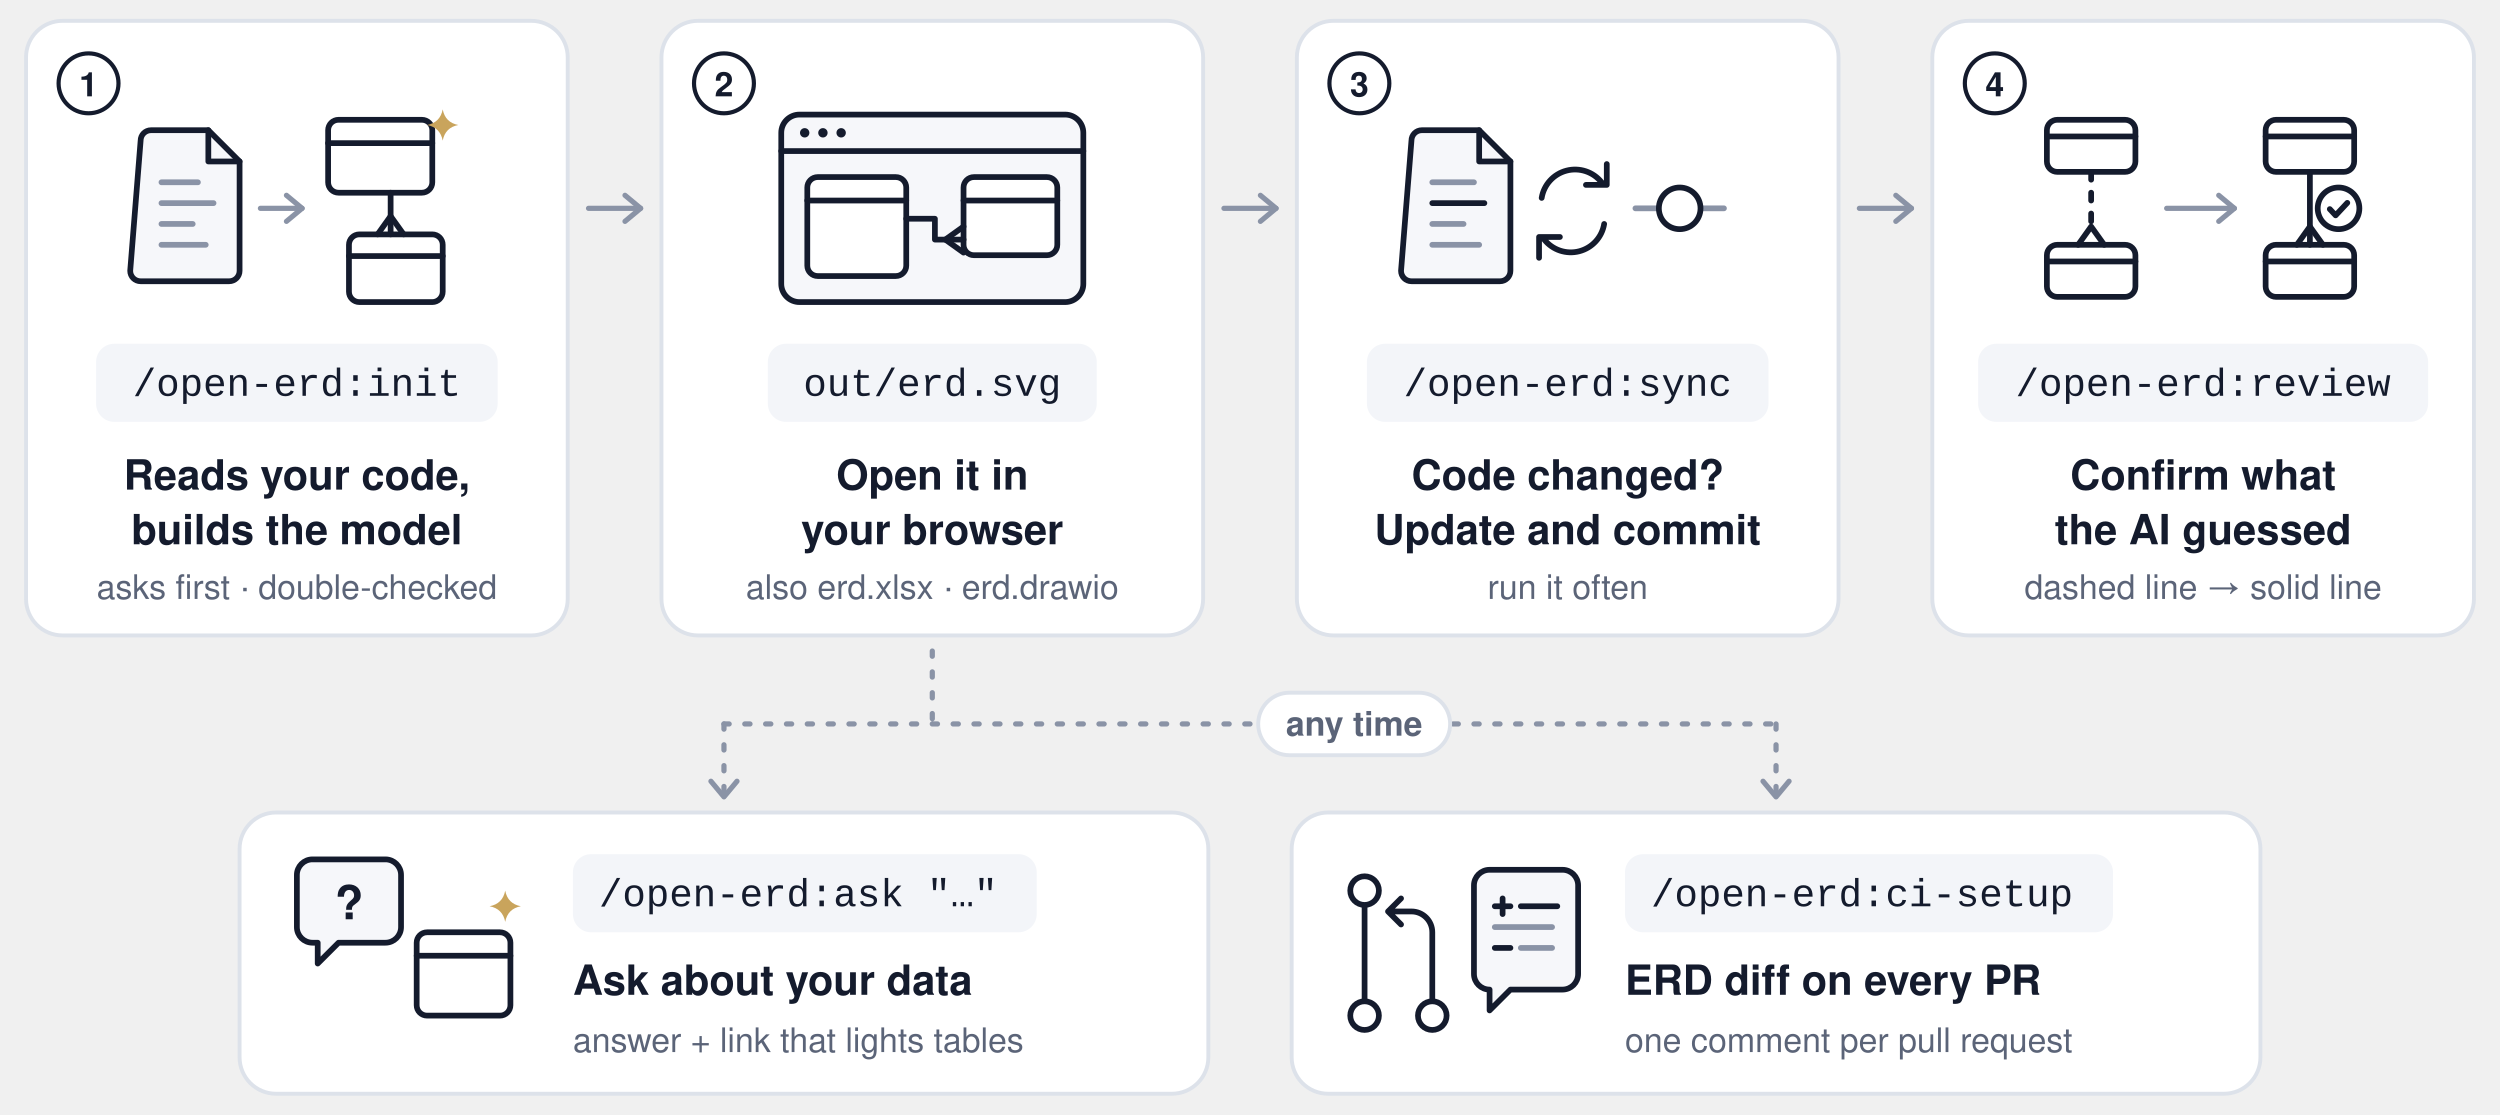
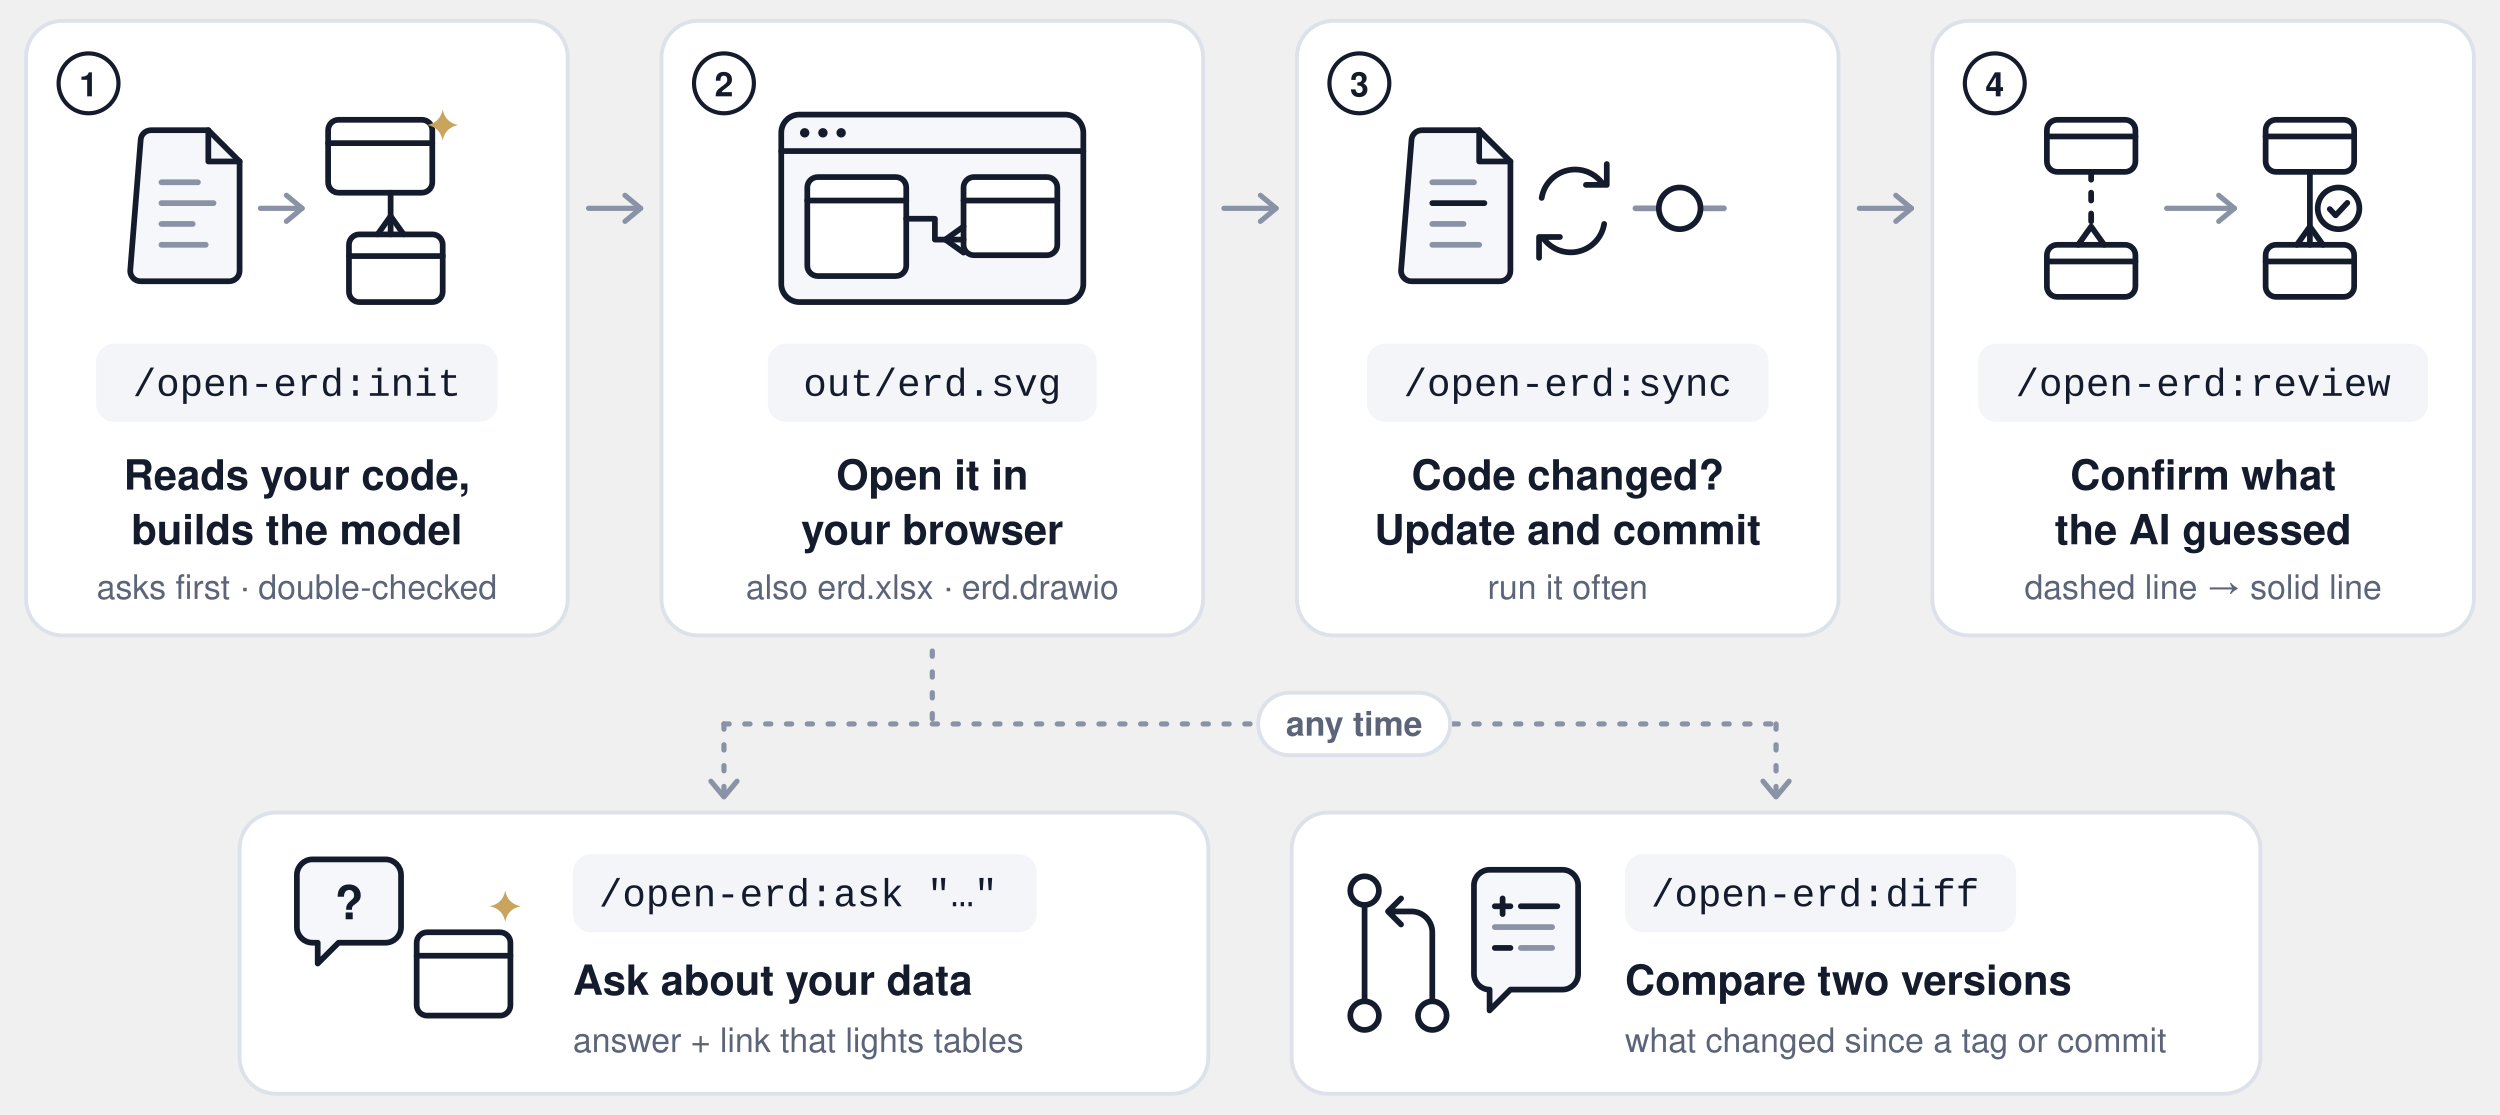
- <svg xmlns="http://www.w3.org/2000/svg" viewBox="0 0 960 428" width="960" height="428" role="img" aria-label="open-erd workflow: init, open the ERD, sync after code changes, review guessed relations; ask questions and set up CI any time">
+ <svg xmlns="http://www.w3.org/2000/svg" viewBox="0 0 960 428" width="960" height="428" role="img" aria-label="open-erd workflow: init, open the ERD, sync after code changes, review guessed relations; ask questions and compare versions any time">
  <rect x="10" y="8" width="208" height="236" rx="14" fill="#FFFFFF" stroke="#DDE2EA" stroke-width="1.5" />
  <circle cx="34" cy="32" r="11.5" fill="none" stroke="#141B2D" stroke-width="1.6" />
  <text x="34" y="37" font-family="-apple-system, BlinkMacSystemFont, Segoe UI, Helvetica, Arial, sans-serif" font-size="13" font-weight="600" fill="#141B2D" text-anchor="middle">1</text>
  <g transform="translate(54 44)">
    <path d="M0 10a4 4 0 0 1 4-4h22l12 12v42a4 4 0 0 1-4 4h-34a4 4 0 0 1-4-4Z" fill="#F6F7FA" stroke="#141B2D" stroke-width="2.2" stroke-linejoin="round" />
    <path d="M26 6v12h12" fill="none" stroke="#141B2D" stroke-width="2.2" stroke-linecap="round" stroke-linejoin="round" />
    <path d="M8 26h14M8 34h20M8 42h12M8 50h17" fill="none" stroke="#8A93A6" stroke-width="2.2" stroke-linecap="round" stroke-linejoin="round" />
    <path d="M46 36H62" fill="none" stroke="#8A93A6" stroke-width="2" stroke-linecap="round" stroke-linejoin="round" />
    <path d="M56 31L62 36L56 41" fill="none" stroke="#8A93A6" stroke-width="2" stroke-linecap="round" stroke-linejoin="round" />
    <rect x="72" y="2" width="40" height="28" rx="4" fill="#FFFFFF" stroke="#141B2D" stroke-width="2.2" />
    <path d="M72 10.96h40" fill="none" stroke="#141B2D" stroke-width="2.2" stroke-linecap="round" stroke-linejoin="round" />
    <rect x="80" y="46" width="36" height="26" rx="4" fill="#FFFFFF" stroke="#141B2D" stroke-width="2.2" />
    <path d="M80 54.32h36" fill="none" stroke="#141B2D" stroke-width="2.2" stroke-linecap="round" stroke-linejoin="round" />
    <path d="M96 30V46" fill="none" stroke="#141B2D" stroke-width="2.2" stroke-linecap="round" stroke-linejoin="round" />
    <path d="M91 46L96 39L101 46" fill="none" stroke="#141B2D" stroke-width="2.2" stroke-linecap="round" stroke-linejoin="round" />
    <path fill="#C9A45C" d="M116 -2Q116.96 3.04 122 4Q116.96 4.96 116 10Q115.04 4.96 110 4Q115.04 3.04 116 -2Z" />
  </g>
  <rect x="36.9" y="132" width="154.2" height="30" rx="7" fill="#F3F5F9" />
  <text x="114" y="152" font-family="ui-monospace, SFMono-Regular, Menlo, Consolas, Liberation Mono, monospace" font-size="15" fill="#141B2D" text-anchor="middle">/open-erd:init</text>
  <text x="114" y="188" font-family="-apple-system, BlinkMacSystemFont, Segoe UI, Helvetica, Arial, sans-serif" font-size="16" font-weight="600" fill="#141B2D" text-anchor="middle">Reads your code,</text>
  <text x="114" y="209" font-family="-apple-system, BlinkMacSystemFont, Segoe UI, Helvetica, Arial, sans-serif" font-size="16" font-weight="600" fill="#141B2D" text-anchor="middle">builds the model</text>
  <text x="114" y="230" font-family="-apple-system, BlinkMacSystemFont, Segoe UI, Helvetica, Arial, sans-serif" font-size="13" fill="#5B6478" text-anchor="middle">asks first · double-checked</text>
  <path d="M226 80H246" fill="none" stroke="#8A93A6" stroke-width="2" stroke-linecap="round" stroke-linejoin="round" />
  <path d="M240 75L246 80L240 85" fill="none" stroke="#8A93A6" stroke-width="2" stroke-linecap="round" stroke-linejoin="round" />
  <rect x="254" y="8" width="208" height="236" rx="14" fill="#FFFFFF" stroke="#DDE2EA" stroke-width="1.5" />
  <circle cx="278" cy="32" r="11.5" fill="none" stroke="#141B2D" stroke-width="1.6" />
  <text x="278" y="37" font-family="-apple-system, BlinkMacSystemFont, Segoe UI, Helvetica, Arial, sans-serif" font-size="13" font-weight="600" fill="#141B2D" text-anchor="middle">2</text>
  <g transform="translate(298 44)">
    <rect x="2" y="0" width="116" height="72" rx="7" fill="#F6F7FA" stroke="#141B2D" stroke-width="2.2" />
    <path d="M2 14H118" fill="none" stroke="#141B2D" stroke-width="2.2" stroke-linecap="round" stroke-linejoin="round" />
    <g fill="#141B2D">
      <circle cx="11" cy="7" r="1.8" />
      <circle cx="18" cy="7" r="1.8" />
      <circle cx="25" cy="7" r="1.8" />
    </g>
    <rect x="12" y="24" width="38" height="38" rx="4" fill="#FFFFFF" stroke="#141B2D" stroke-width="2.2" />
    <path d="M12 33h38" fill="none" stroke="#141B2D" stroke-width="2.2" stroke-linecap="round" stroke-linejoin="round" />
    <rect x="72" y="24" width="36" height="30" rx="4" fill="#FFFFFF" stroke="#141B2D" stroke-width="2.2" />
    <path d="M72 33h36" fill="none" stroke="#141B2D" stroke-width="2.2" stroke-linecap="round" stroke-linejoin="round" />
    <path d="M50 40H61V48H72" fill="none" stroke="#141B2D" stroke-width="2.2" stroke-linecap="round" stroke-linejoin="round" />
    <path d="M72 43L65 48L72 53" fill="none" stroke="#141B2D" stroke-width="2.2" stroke-linecap="round" stroke-linejoin="round" />
  </g>
  <rect x="294.85" y="132" width="126.3" height="30" rx="7" fill="#F3F5F9" />
  <text x="358" y="152" font-family="ui-monospace, SFMono-Regular, Menlo, Consolas, Liberation Mono, monospace" font-size="15" fill="#141B2D" text-anchor="middle">out/erd.svg</text>
  <text x="358" y="188" font-family="-apple-system, BlinkMacSystemFont, Segoe UI, Helvetica, Arial, sans-serif" font-size="16" font-weight="600" fill="#141B2D" text-anchor="middle">Open it in</text>
  <text x="358" y="209" font-family="-apple-system, BlinkMacSystemFont, Segoe UI, Helvetica, Arial, sans-serif" font-size="16" font-weight="600" fill="#141B2D" text-anchor="middle">your browser</text>
  <text x="358" y="230" font-family="-apple-system, BlinkMacSystemFont, Segoe UI, Helvetica, Arial, sans-serif" font-size="13" fill="#5B6478" text-anchor="middle">also erd.xlsx · erd.drawio</text>
  <path d="M470 80H490" fill="none" stroke="#8A93A6" stroke-width="2" stroke-linecap="round" stroke-linejoin="round" />
  <path d="M484 75L490 80L484 85" fill="none" stroke="#8A93A6" stroke-width="2" stroke-linecap="round" stroke-linejoin="round" />
  <rect x="498" y="8" width="208" height="236" rx="14" fill="#FFFFFF" stroke="#DDE2EA" stroke-width="1.5" />
  <circle cx="522" cy="32" r="11.5" fill="none" stroke="#141B2D" stroke-width="1.6" />
  <text x="522" y="37" font-family="-apple-system, BlinkMacSystemFont, Segoe UI, Helvetica, Arial, sans-serif" font-size="13" font-weight="600" fill="#141B2D" text-anchor="middle">3</text>
  <g transform="translate(542 44)">
    <path d="M0 10a4 4 0 0 1 4-4h22l12 12v42a4 4 0 0 1-4 4h-34a4 4 0 0 1-4-4Z" fill="#F6F7FA" stroke="#141B2D" stroke-width="2.2" stroke-linejoin="round" />
    <path d="M26 6v12h12" fill="none" stroke="#141B2D" stroke-width="2.2" stroke-linecap="round" stroke-linejoin="round" />
    <path d="M8 26h16M8 42h12M8 50h18" fill="none" stroke="#8A93A6" stroke-width="2.2" stroke-linecap="round" stroke-linejoin="round" />
    <path d="M8 34h20" fill="none" stroke="#141B2D" stroke-width="2.2" stroke-linecap="round" stroke-linejoin="round" />
    <path d="M50 32a13 13 0 0 1 23-6M75 19v8h-8M74 42a13 13 0 0 1-23 6M49 55v-8h8" fill="none" stroke="#141B2D" stroke-width="2.2" stroke-linecap="round" stroke-linejoin="round" />
    <path d="M86 36H94M112 36H120" fill="none" stroke="#8A93A6" stroke-width="2.2" stroke-linecap="round" stroke-linejoin="round" />
    <circle cx="103" cy="36" r="8" fill="#FFFFFF" stroke="#141B2D" stroke-width="2.2" />
  </g>
  <rect x="524.9" y="132" width="154.2" height="30" rx="7" fill="#F3F5F9" />
  <text x="602" y="152" font-family="ui-monospace, SFMono-Regular, Menlo, Consolas, Liberation Mono, monospace" font-size="15" fill="#141B2D" text-anchor="middle">/open-erd:sync</text>
  <text x="602" y="188" font-family="-apple-system, BlinkMacSystemFont, Segoe UI, Helvetica, Arial, sans-serif" font-size="16" font-weight="600" fill="#141B2D" text-anchor="middle">Code changed?</text>
  <text x="602" y="209" font-family="-apple-system, BlinkMacSystemFont, Segoe UI, Helvetica, Arial, sans-serif" font-size="16" font-weight="600" fill="#141B2D" text-anchor="middle">Update and commit</text>
  <text x="602" y="230" font-family="-apple-system, BlinkMacSystemFont, Segoe UI, Helvetica, Arial, sans-serif" font-size="13" fill="#5B6478" text-anchor="middle">run it often</text>
  <path d="M714 80H734" fill="none" stroke="#8A93A6" stroke-width="2" stroke-linecap="round" stroke-linejoin="round" />
  <path d="M728 75L734 80L728 85" fill="none" stroke="#8A93A6" stroke-width="2" stroke-linecap="round" stroke-linejoin="round" />
  <rect x="742" y="8" width="208" height="236" rx="14" fill="#FFFFFF" stroke="#DDE2EA" stroke-width="1.5" />
  <circle cx="766" cy="32" r="11.5" fill="none" stroke="#141B2D" stroke-width="1.6" />
  <text x="766" y="37" font-family="-apple-system, BlinkMacSystemFont, Segoe UI, Helvetica, Arial, sans-serif" font-size="13" font-weight="600" fill="#141B2D" text-anchor="middle">4</text>
  <g transform="translate(786 44)">
    <rect x="0" y="2" width="34" height="20" rx="4" fill="#FFFFFF" stroke="#141B2D" stroke-width="2.2" />
    <path d="M0 8.4h34" fill="none" stroke="#141B2D" stroke-width="2.2" stroke-linecap="round" stroke-linejoin="round" />
    <rect x="0" y="50" width="34" height="20" rx="4" fill="#FFFFFF" stroke="#141B2D" stroke-width="2.2" />
    <path d="M0 56.4h34" fill="none" stroke="#141B2D" stroke-width="2.2" stroke-linecap="round" stroke-linejoin="round" />
    <path d="M17 22V43" fill="none" stroke="#141B2D" stroke-width="2.2" stroke-linecap="round" stroke-linejoin="round" stroke-dasharray="3 5" />
    <path d="M12 50L17 43L22 50" fill="none" stroke="#141B2D" stroke-width="2.2" stroke-linecap="round" stroke-linejoin="round" />
    <path d="M46 36H72" fill="none" stroke="#8A93A6" stroke-width="2" stroke-linecap="round" stroke-linejoin="round" />
    <path d="M66 31L72 36L66 41" fill="none" stroke="#8A93A6" stroke-width="2" stroke-linecap="round" stroke-linejoin="round" />
    <rect x="84" y="2" width="34" height="20" rx="4" fill="#FFFFFF" stroke="#141B2D" stroke-width="2.2" />
    <path d="M84 8.4h34" fill="none" stroke="#141B2D" stroke-width="2.2" stroke-linecap="round" stroke-linejoin="round" />
    <rect x="84" y="50" width="34" height="20" rx="4" fill="#FFFFFF" stroke="#141B2D" stroke-width="2.2" />
    <path d="M84 56.4h34" fill="none" stroke="#141B2D" stroke-width="2.2" stroke-linecap="round" stroke-linejoin="round" />
    <path d="M101 22V50" fill="none" stroke="#141B2D" stroke-width="2.2" stroke-linecap="round" stroke-linejoin="round" />
    <path d="M96 50L101 43L106 50" fill="none" stroke="#141B2D" stroke-width="2.2" stroke-linecap="round" stroke-linejoin="round" />
    <circle cx="112" cy="36" r="8" fill="#FFFFFF" stroke="#141B2D" stroke-width="2.2" />
    <path d="M108.64 36.3l2.24 2.4l4.48-4.8" fill="none" stroke="#141B2D" stroke-width="2.2" stroke-linecap="round" stroke-linejoin="round" />
  </g>
  <rect x="759.6" y="132" width="172.8" height="30" rx="7" fill="#F3F5F9" />
  <text x="846" y="152" font-family="ui-monospace, SFMono-Regular, Menlo, Consolas, Liberation Mono, monospace" font-size="15" fill="#141B2D" text-anchor="middle">/open-erd:review</text>
  <text x="846" y="188" font-family="-apple-system, BlinkMacSystemFont, Segoe UI, Helvetica, Arial, sans-serif" font-size="16" font-weight="600" fill="#141B2D" text-anchor="middle">Confirm what</text>
  <text x="846" y="209" font-family="-apple-system, BlinkMacSystemFont, Segoe UI, Helvetica, Arial, sans-serif" font-size="16" font-weight="600" fill="#141B2D" text-anchor="middle">the AI guessed</text>
  <text x="846" y="230" font-family="-apple-system, BlinkMacSystemFont, Segoe UI, Helvetica, Arial, sans-serif" font-size="13" fill="#5B6478" text-anchor="middle">dashed line → solid line</text>
  <path d="M358 250V278M278 278H682" fill="none" stroke="#8A93A6" stroke-width="2" stroke-linecap="round" stroke-linejoin="round" stroke-dasharray="2 6" />
  <path d="M278 278V304" fill="none" stroke="#8A93A6" stroke-width="2" stroke-linecap="round" stroke-linejoin="round" stroke-dasharray="2 6" />
  <path d="M273 300L278 306L283 300" fill="none" stroke="#8A93A6" stroke-width="2" stroke-linecap="round" stroke-linejoin="round" />
  <path d="M682 278V304" fill="none" stroke="#8A93A6" stroke-width="2" stroke-linecap="round" stroke-linejoin="round" stroke-dasharray="2 6" />
  <path d="M677 300L682 306L687 300" fill="none" stroke="#8A93A6" stroke-width="2" stroke-linecap="round" stroke-linejoin="round" />
  <rect x="483.148" y="266" width="73.704" height="24" rx="12" fill="#FFFFFF" stroke="#DDE2EA" stroke-width="1.5" />
  <text x="520" y="282.5" font-family="-apple-system, BlinkMacSystemFont, Segoe UI, Helvetica, Arial, sans-serif" font-size="13" font-weight="600" fill="#5B6478" text-anchor="middle">any time</text>
  <rect x="92" y="312" width="372" height="108" rx="14" fill="#FFFFFF" stroke="#DDE2EA" stroke-width="1.5" />
  <g transform="translate(110 330)">
    <path d="M4 6a6 6 0 0 1 6-6h28a6 6 0 0 1 6 6v20a6 6 0 0 1-6 6h-18l-8 8v-8h-2a6 6 0 0 1-6-6Z" fill="#F6F7FA" stroke="#141B2D" stroke-width="2.2" stroke-linejoin="round" />
    <text x="24" y="23" font-family="-apple-system, BlinkMacSystemFont, Segoe UI, Helvetica, Arial, sans-serif" font-size="18" font-weight="600" fill="#141B2D" text-anchor="middle">?</text>
    <rect x="50" y="28" width="36" height="32" rx="4" fill="#FFFFFF" stroke="#141B2D" stroke-width="2.2" />
    <path d="M50 37h36" fill="none" stroke="#141B2D" stroke-width="2.2" stroke-linecap="round" stroke-linejoin="round" />
    <path fill="#C9A45C" d="M84 12Q84.96 17.04 90 18Q84.96 18.96 84 24Q83.04 18.96 78 18Q83.04 17.04 84 12Z" />
  </g>
  <rect x="220" y="328" width="178.1" height="30" rx="7" fill="#F3F5F9" />
  <text x="230" y="348" font-family="ui-monospace, SFMono-Regular, Menlo, Consolas, Liberation Mono, monospace" font-size="15" fill="#141B2D" text-anchor="start">/open-erd:ask "…"</text>
  <text x="220" y="382" font-family="-apple-system, BlinkMacSystemFont, Segoe UI, Helvetica, Arial, sans-serif" font-size="16" font-weight="600" fill="#141B2D" text-anchor="start">Ask about your data</text>
  <text x="220" y="404" font-family="-apple-system, BlinkMacSystemFont, Segoe UI, Helvetica, Arial, sans-serif" font-size="13" fill="#5B6478" text-anchor="start">answer + link that lights tables</text>
  <rect x="496" y="312" width="372" height="108" rx="14" fill="#FFFFFF" stroke="#DDE2EA" stroke-width="1.5" />
  <g transform="translate(514 330)">
    <path d="M10 18V54M36 54V28a8 8 0 0 0-8-8h-8M24 15l-5 5l5 5" fill="none" stroke="#141B2D" stroke-width="2.2" stroke-linecap="round" stroke-linejoin="round" />
    <g fill="#FFFFFF" stroke="#141B2D" stroke-width="2.2">
      <circle cx="10" cy="12" r="5.5" />
      <circle cx="10" cy="60" r="5.5" />
      <circle cx="36" cy="60" r="5.5" />
    </g>
    <path d="M52 10a6 6 0 0 1 6-6h28a6 6 0 0 1 6 6v34a6 6 0 0 1-6 6h-20l-8 8v-8a6 6 0 0 1-6-6Z" fill="#F6F7FA" stroke="#141B2D" stroke-width="2.2" stroke-linejoin="round" />
    <path d="M60 18h6M63 15v6M60 34h6M70 18h14" fill="none" stroke="#141B2D" stroke-width="2.2" stroke-linecap="round" stroke-linejoin="round" />
    <path d="M70 34h12M60 26h22" fill="none" stroke="#8A93A6" stroke-width="2.2" stroke-linecap="round" stroke-linejoin="round" />
  </g>
-   <rect x="624" y="328" width="187.4" height="30" rx="7" fill="#F3F5F9" />
-   <text x="634" y="348" font-family="ui-monospace, SFMono-Regular, Menlo, Consolas, Liberation Mono, monospace" font-size="15" fill="#141B2D" text-anchor="start">/open-erd:ci-setup</text>
-   <text x="624" y="382" font-family="-apple-system, BlinkMacSystemFont, Segoe UI, Helvetica, Arial, sans-serif" font-size="16" font-weight="600" fill="#141B2D" text-anchor="start">ERD diff on every PR</text>
-   <text x="624" y="404" font-family="-apple-system, BlinkMacSystemFont, Segoe UI, Helvetica, Arial, sans-serif" font-size="13" fill="#5B6478" text-anchor="start">one comment per pull request</text>
+   <rect x="624" y="328" width="150.2" height="30" rx="7" fill="#F3F5F9" />
+   <text x="634" y="348" font-family="ui-monospace, SFMono-Regular, Menlo, Consolas, Liberation Mono, monospace" font-size="15" fill="#141B2D" text-anchor="start">/open-erd:diff</text>
+   <text x="624" y="382" font-family="-apple-system, BlinkMacSystemFont, Segoe UI, Helvetica, Arial, sans-serif" font-size="16" font-weight="600" fill="#141B2D" text-anchor="start">Compare two versions</text>
+   <text x="624" y="404" font-family="-apple-system, BlinkMacSystemFont, Segoe UI, Helvetica, Arial, sans-serif" font-size="13" fill="#5B6478" text-anchor="start">what changed since a tag or commit</text>
</svg>
